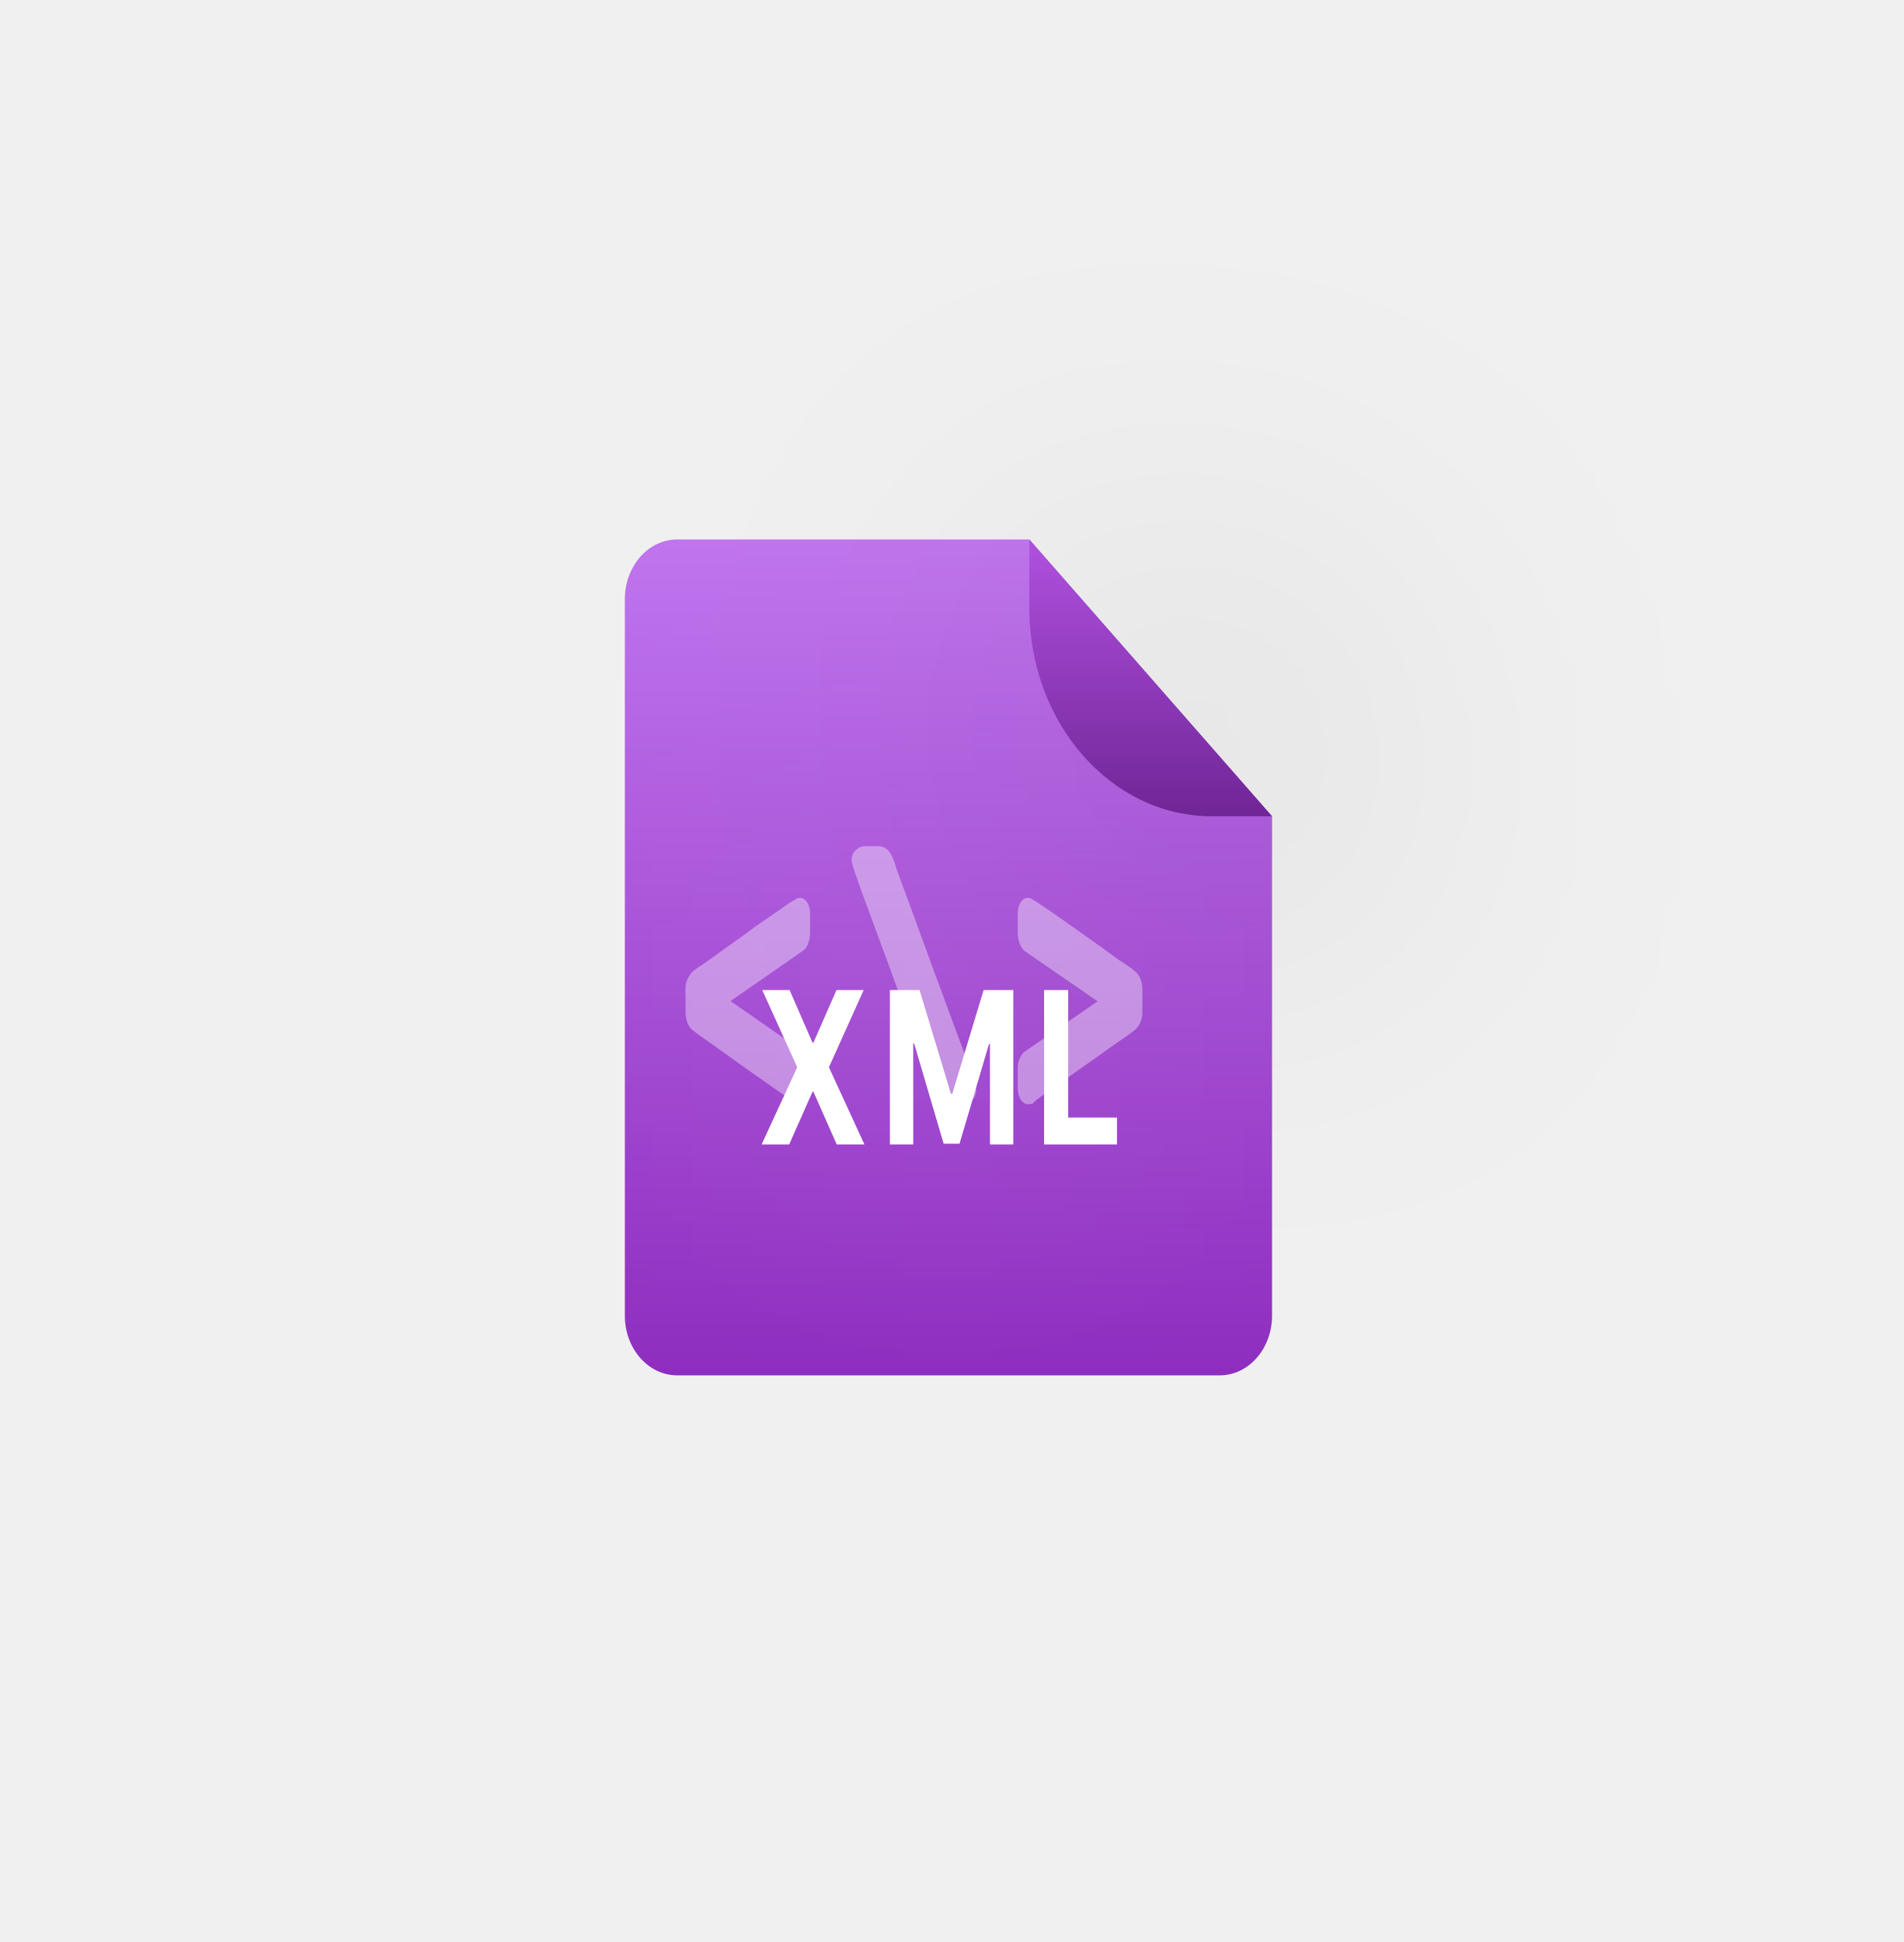
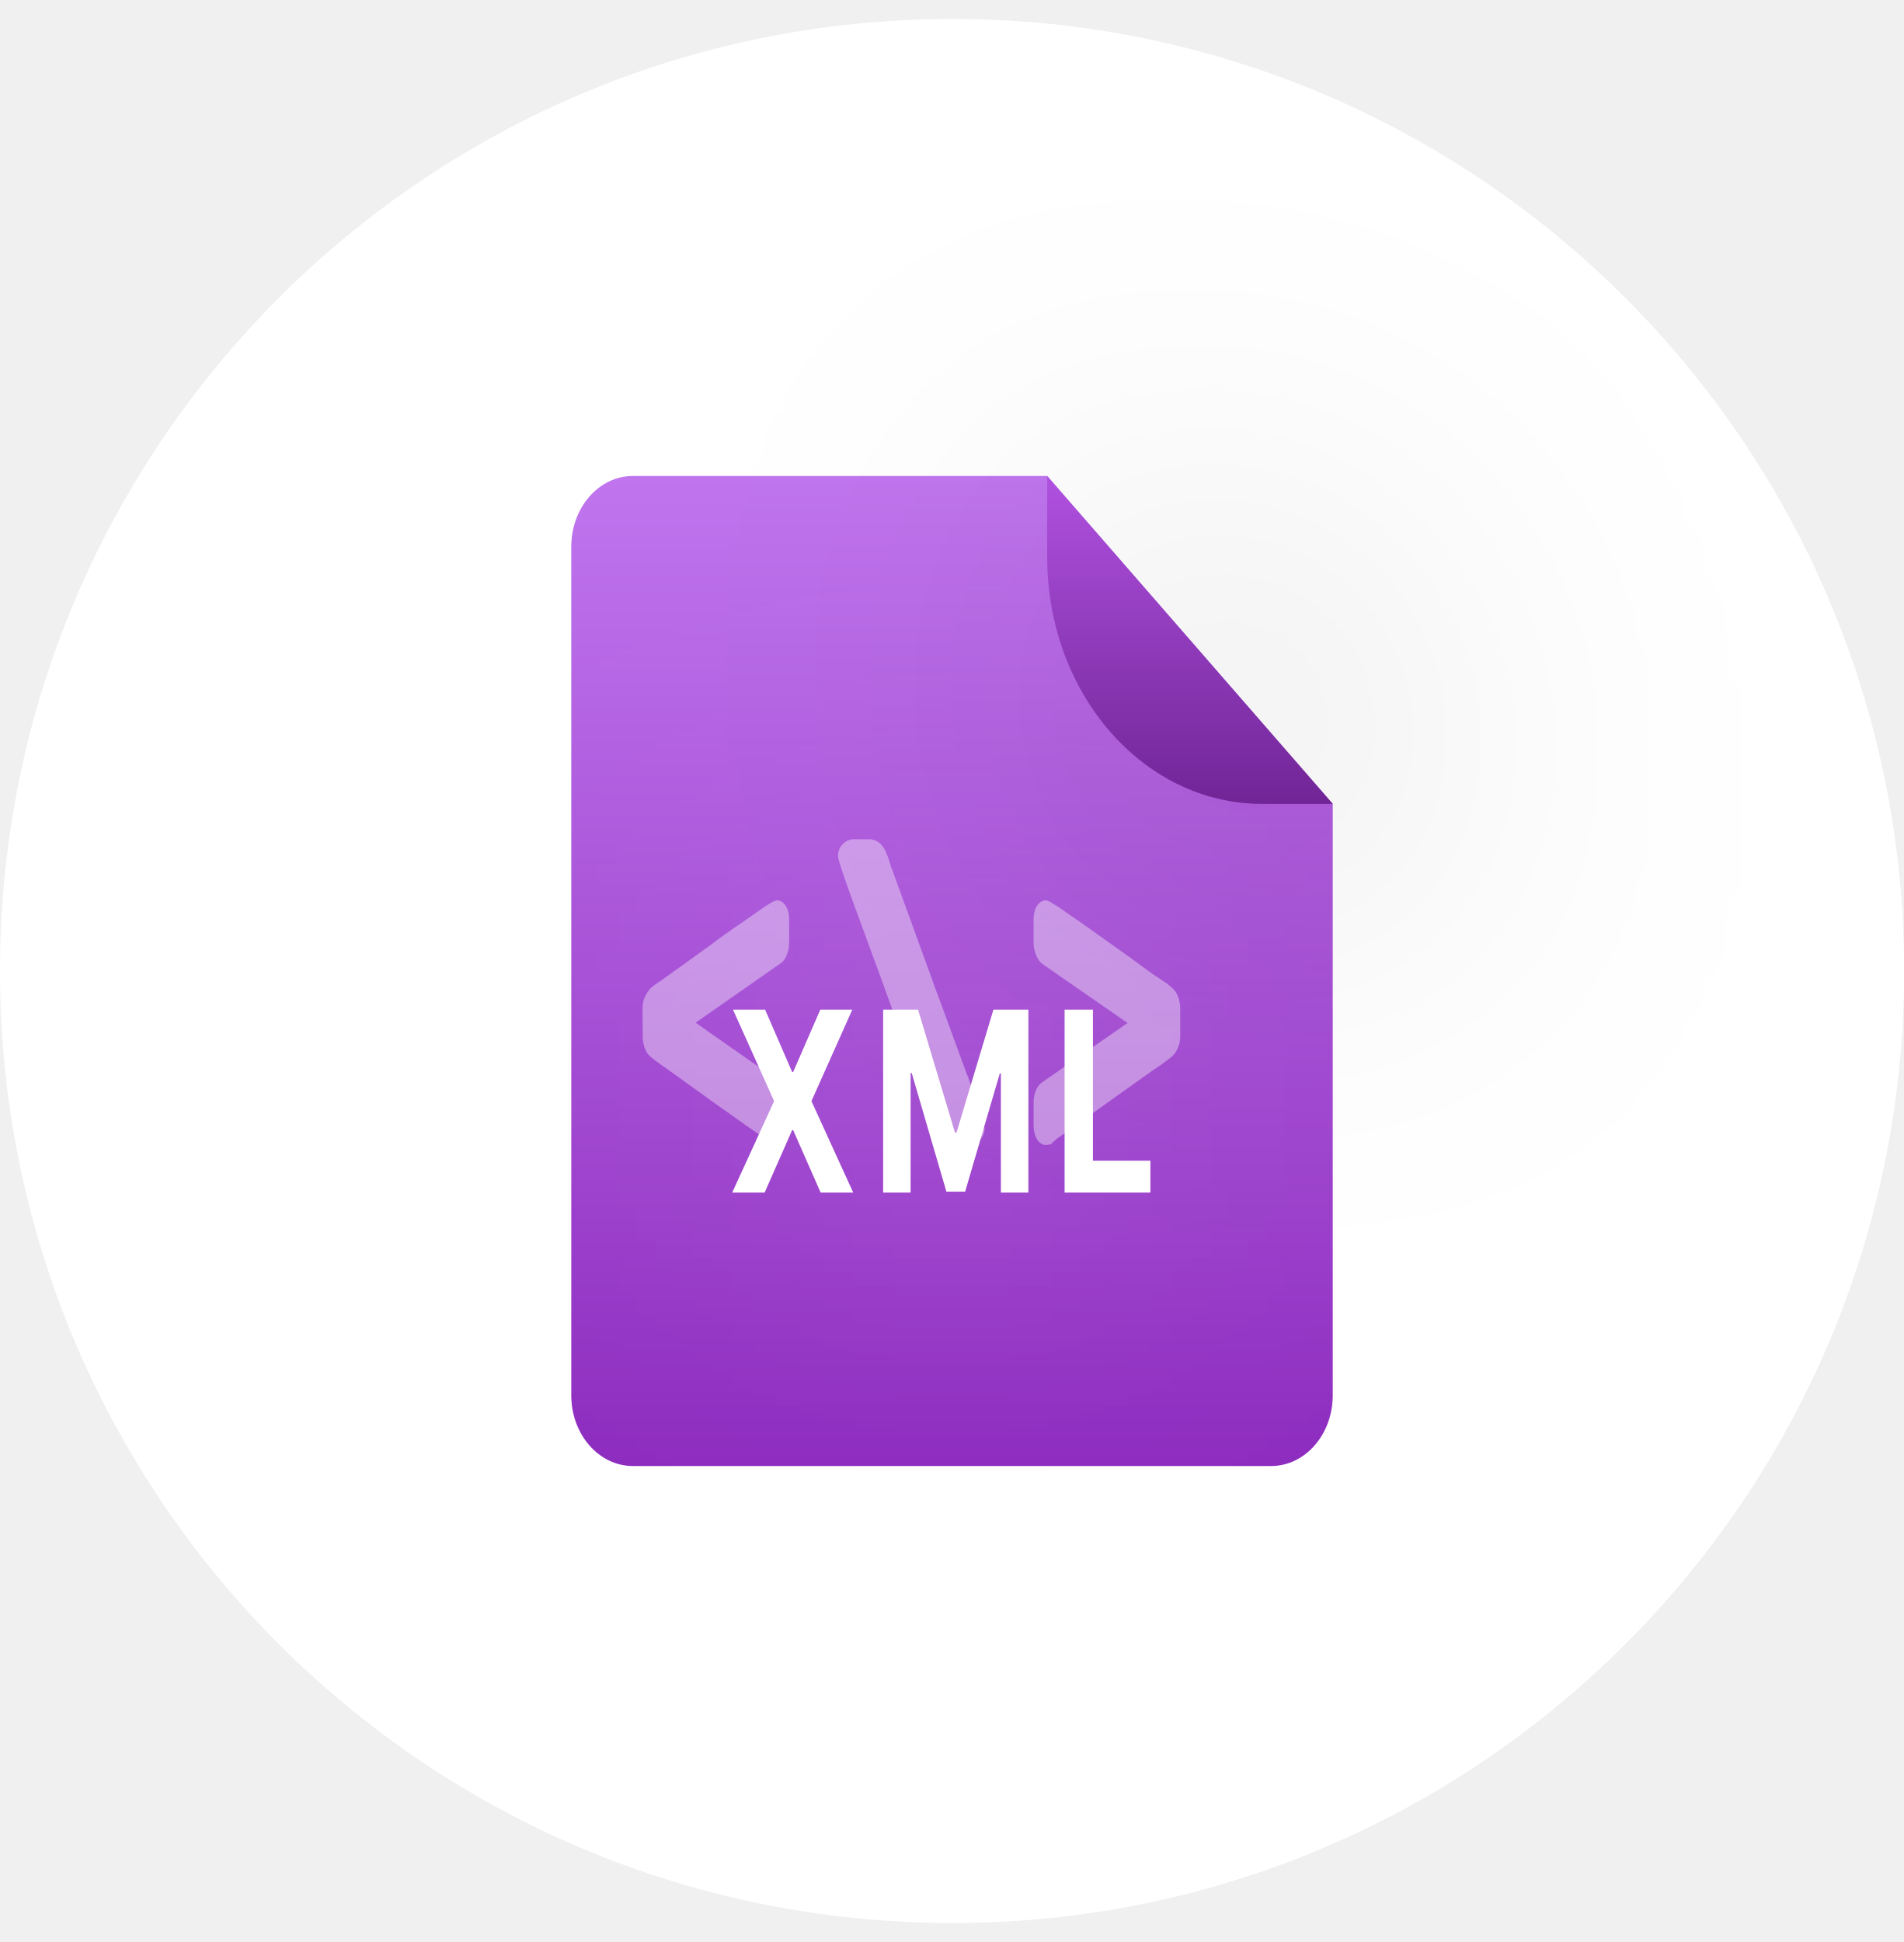
<svg xmlns="http://www.w3.org/2000/svg" width="50" height="51" viewBox="0 0 50 51" fill="none">
-   <path d="M32.031 36.119H17.784C17.024 36.119 16.409 35.417 16.409 34.551V15.735C16.409 14.869 17.024 14.167 17.784 14.167H27.032L33.405 21.437V34.551C33.405 35.417 32.79 36.119 32.031 36.119Z" fill="url(#paint0_linear_1425_7516)" />
-   <g filter="url(#filter0_f_1425_7516)">
-     <g style="mix-blend-mode:darken">
-       <path d="M30.468 25.072H19.346V31.059H30.468V25.072Z" fill="white" fill-opacity="0.11" />
+   <g clip-path="url(#clip0_1781_7997)">
+     <mask id="path-1-inside-1_1781_7997" fill="white">
+       <path d="M0 25.5C0 11.693 11.193 0.5 25 0.5C38.807 0.5 50 11.693 50 25.5C50 39.307 38.807 50.5 25 50.5C11.193 50.5 0 39.307 0 25.5Z" />
+     </mask>
+     <path d="M0 25.5C0 11.693 11.193 0.5 25 0.5C38.807 0.5 50 11.693 50 25.5C50 39.307 38.807 50.5 25 50.5C11.193 50.5 0 39.307 0 25.5Z" fill="white" />
+     <path d="M33.382 38.5H16.619C15.726 38.5 15.002 37.669 15.002 36.643V14.357C15.002 13.332 15.726 12.5 16.619 12.5H27.5L34.999 21.11V36.643C34.999 37.669 34.275 38.5 33.382 38.5Z" fill="url(#paint0_linear_1781_7997)" />
+     <g filter="url(#filter0_f_1781_7997)">
+       <g style="mix-blend-mode:darken">
+         <path d="M31.544 25.416H18.457V32.507H31.544V25.416Z" fill="white" fill-opacity="0.11" />
+       </g>
    </g>
+     <g filter="url(#filter1_d_1781_7997)">
+       <path d="M34.999 21.111H33.141C30.025 21.111 27.5 18.212 27.5 14.635V12.501L34.999 21.111Z" fill="url(#paint1_linear_1781_7997)" />
+     </g>
+     <path d="M16.874 26.491C16.872 26.387 16.89 26.285 16.926 26.201C16.969 26.106 17.02 26.025 17.079 25.959C17.167 25.881 17.258 25.813 17.352 25.756L17.625 25.562L18.717 24.776C18.869 24.655 19.152 24.454 19.566 24.172L20.085 23.809L20.272 23.695L20.304 23.671C20.313 23.668 20.322 23.668 20.331 23.671C20.352 23.655 20.375 23.647 20.398 23.647C20.441 23.643 20.485 23.654 20.526 23.679C20.568 23.704 20.606 23.744 20.638 23.794C20.665 23.839 20.687 23.892 20.702 23.951C20.717 24.01 20.724 24.074 20.724 24.138V24.752C20.723 24.866 20.702 24.977 20.665 25.071C20.625 25.177 20.567 25.257 20.498 25.299L18.267 26.858L20.498 28.418C20.564 28.465 20.622 28.542 20.665 28.64C20.704 28.731 20.724 28.84 20.724 28.952V29.567C20.724 29.631 20.717 29.696 20.702 29.756C20.687 29.816 20.665 29.87 20.638 29.915C20.606 29.967 20.568 30.008 20.527 30.034C20.486 30.06 20.442 30.072 20.398 30.067C20.375 30.067 20.352 30.059 20.331 30.045L20.272 30.012L20.085 29.898L19.57 29.54L18.721 28.938L17.629 28.152L17.356 27.959C17.268 27.898 17.176 27.83 17.083 27.753C17.025 27.707 16.976 27.635 16.939 27.545C16.903 27.454 16.882 27.349 16.878 27.24L16.874 26.491Z" fill="white" fill-opacity="0.38" />
+     <path d="M25.044 30.068C24.959 30.07 24.875 30.045 24.8 29.994C24.726 29.943 24.663 29.869 24.619 29.778C24.583 29.713 24.554 29.642 24.533 29.567L24.477 29.379L23.254 26.018L23.166 25.769C23.064 25.499 22.867 24.962 22.575 24.16C22.196 23.139 22.006 22.579 22.006 22.48C22.006 22.421 22.017 22.362 22.038 22.309C22.059 22.256 22.089 22.209 22.127 22.172C22.212 22.083 22.32 22.036 22.431 22.041H22.828C22.912 22.039 22.994 22.065 23.067 22.116C23.141 22.167 23.201 22.241 23.244 22.33L23.332 22.542L23.388 22.73L23.708 23.604L24.611 26.09L24.73 26.407L25.29 27.939C25.505 28.488 25.694 29.052 25.857 29.628C25.857 29.688 25.846 29.746 25.825 29.799C25.804 29.852 25.774 29.898 25.736 29.935C25.652 30.024 25.544 30.071 25.433 30.066L25.044 30.068Z" fill="white" fill-opacity="0.38" />
+     <path d="M27.477 30.067C27.432 30.072 27.387 30.061 27.344 30.035C27.302 30.009 27.262 29.968 27.23 29.915C27.175 29.823 27.144 29.698 27.143 29.567V28.955C27.142 28.843 27.162 28.735 27.2 28.643C27.242 28.542 27.301 28.465 27.37 28.421L29.61 26.865L27.37 25.312C27.302 25.261 27.244 25.177 27.204 25.07C27.165 24.979 27.144 24.869 27.143 24.757V24.134C27.143 24.071 27.15 24.008 27.165 23.949C27.179 23.89 27.201 23.838 27.228 23.794C27.295 23.692 27.382 23.639 27.472 23.647C27.492 23.646 27.513 23.655 27.531 23.671C27.543 23.667 27.556 23.667 27.568 23.671L27.598 23.695C27.589 23.695 27.649 23.724 27.778 23.808L28.304 24.171C28.277 24.149 28.56 24.351 29.154 24.774C29.478 25 29.849 25.269 30.267 25.579L30.374 25.647L30.526 25.751C30.617 25.805 30.704 25.873 30.787 25.953C30.846 26 30.897 26.073 30.934 26.165C30.97 26.258 30.991 26.366 30.994 26.477V27.225C30.992 27.327 30.973 27.427 30.937 27.509C30.898 27.603 30.846 27.681 30.787 27.736C30.706 27.804 30.611 27.876 30.504 27.953L30.221 28.146L27.753 29.905C27.683 29.965 27.64 30.004 27.628 30.019L27.601 30.052L27.477 30.067Z" fill="white" fill-opacity="0.38" />
+     <path d="M20.092 26.515L20.802 28.152H20.829L21.542 26.515H22.382L21.309 28.917L22.406 31.319H21.551L20.829 29.679H20.802L20.08 31.319H19.228L20.329 28.917L19.249 26.515H20.092ZM23.192 26.515H24.109L25.078 29.743H25.119L26.088 26.515H27.006V31.319H26.284V28.192H26.255L25.345 31.295H24.853L23.943 28.181H23.913V31.319H23.192V26.515ZM27.957 31.319V26.515H28.701V30.481H30.21V31.319H27.957Z" fill="white" />
  </g>
-   <g filter="url(#filter1_d_1425_7516)">
-     <path d="M33.405 21.437H31.825C29.177 21.437 27.031 18.989 27.031 15.969V14.167L33.405 21.437Z" fill="url(#paint1_linear_1425_7516)" />
-   </g>
-   <path d="M18 25.979C17.998 25.892 18.014 25.805 18.045 25.734C18.081 25.655 18.125 25.586 18.174 25.53C18.249 25.464 18.327 25.407 18.407 25.359L18.639 25.195L19.567 24.532C19.696 24.43 19.936 24.26 20.288 24.021L20.729 23.715L20.888 23.619L20.916 23.599C20.923 23.596 20.931 23.596 20.939 23.599C20.956 23.585 20.976 23.578 20.995 23.578C21.032 23.575 21.07 23.584 21.105 23.605C21.14 23.627 21.172 23.66 21.199 23.703C21.223 23.74 21.241 23.785 21.254 23.835C21.266 23.885 21.273 23.939 21.273 23.993V24.511C21.272 24.608 21.254 24.701 21.222 24.781C21.189 24.87 21.139 24.937 21.08 24.973L19.184 26.29L21.08 27.607C21.137 27.646 21.186 27.711 21.222 27.794C21.255 27.871 21.273 27.963 21.273 28.058V28.576C21.273 28.631 21.266 28.686 21.254 28.736C21.241 28.787 21.223 28.832 21.199 28.87C21.172 28.915 21.14 28.949 21.105 28.971C21.07 28.993 21.032 29.003 20.995 28.999C20.976 28.999 20.956 28.992 20.939 28.981L20.888 28.952L20.729 28.856L20.292 28.554L19.57 28.046L18.642 27.382L18.41 27.219C18.336 27.168 18.257 27.11 18.178 27.045C18.129 27.006 18.087 26.945 18.056 26.869C18.025 26.793 18.007 26.704 18.004 26.612L18 25.979Z" fill="white" fill-opacity="0.38" />
-   <path d="M24.945 29C24.873 29.002 24.801 28.98 24.738 28.938C24.674 28.895 24.621 28.832 24.584 28.755C24.553 28.7 24.528 28.64 24.511 28.577L24.463 28.418L23.424 25.581L23.349 25.37C23.262 25.142 23.095 24.689 22.847 24.011C22.524 23.149 22.363 22.677 22.363 22.593C22.363 22.543 22.373 22.494 22.39 22.449C22.408 22.404 22.434 22.364 22.466 22.333C22.538 22.258 22.63 22.218 22.724 22.223H23.062C23.133 22.221 23.203 22.243 23.265 22.286C23.327 22.329 23.379 22.391 23.415 22.467L23.49 22.645L23.538 22.804L23.809 23.542L24.577 25.641L24.678 25.909L25.154 27.202C25.337 27.666 25.497 28.142 25.636 28.629C25.636 28.678 25.626 28.728 25.609 28.772C25.591 28.817 25.565 28.857 25.534 28.887C25.462 28.963 25.369 29.002 25.275 28.998L24.945 29Z" fill="white" fill-opacity="0.38" />
-   <path d="M27.011 28.999C26.973 29.003 26.934 28.994 26.898 28.972C26.862 28.95 26.828 28.915 26.8 28.87C26.754 28.793 26.728 28.687 26.727 28.577V28.06C26.727 27.966 26.743 27.874 26.775 27.797C26.811 27.711 26.861 27.646 26.92 27.61L28.824 26.296L26.92 24.984C26.862 24.941 26.813 24.87 26.779 24.78C26.746 24.703 26.728 24.61 26.727 24.515V23.99C26.727 23.936 26.733 23.883 26.745 23.833C26.758 23.784 26.776 23.739 26.799 23.703C26.856 23.616 26.93 23.572 27.006 23.578C27.024 23.578 27.041 23.585 27.057 23.599C27.067 23.596 27.078 23.596 27.088 23.599L27.113 23.619C27.106 23.619 27.157 23.643 27.266 23.715L27.714 24.02C27.691 24.003 27.931 24.172 28.436 24.529C28.712 24.721 29.027 24.948 29.382 25.21L29.473 25.267L29.603 25.355C29.679 25.401 29.753 25.458 29.824 25.526C29.875 25.565 29.918 25.627 29.949 25.705C29.98 25.783 29.997 25.874 30 25.968V26.599C29.999 26.686 29.982 26.77 29.952 26.84C29.918 26.919 29.874 26.984 29.824 27.031C29.755 27.088 29.675 27.149 29.583 27.214L29.343 27.377L27.246 28.862C27.186 28.913 27.15 28.946 27.139 28.958L27.116 28.986L27.011 28.999Z" fill="white" fill-opacity="0.38" />
-   <path d="M20.735 26L21.337 27.382H21.361L21.967 26H22.681L21.768 28.028L22.701 30.056H21.974L21.361 28.671H21.337L20.724 30.056H20L20.936 28.028L20.017 26H20.735ZM23.369 26H24.148L24.972 28.725H25.007L25.831 26H26.61V30.056H25.997V27.416H25.972L25.198 30.036H24.781L24.007 27.406H23.982V30.056H23.369V26ZM27.419 30.056V26H28.051V29.349H29.333V30.056H27.419Z" fill="white" />
+   <path d="M0 0.5H50H0ZM50 50.5H0H50ZM0 50.5V0.5V50.5ZM26 0.5C39.807 0.5 51 11.693 51 25.5C51 39.307 39.807 50.5 26 50.5H25C38.255 50.5 49 39.307 49 25.5C49 11.693 38.255 0.5 25 0.5H26Z" fill="white" mask="url(#path-1-inside-1_1781_7997)" />
  <defs>
-     <filter id="filter0_f_1425_7516" x="-19.654" y="-13.928" width="89.123" height="83.987" filterUnits="userSpaceOnUse" color-interpolation-filters="sRGB">
+     <filter id="filter0_f_1781_7997" x="-20.543" y="-13.584" width="91.087" height="85.091" filterUnits="userSpaceOnUse" color-interpolation-filters="sRGB">
      <feFlood flood-opacity="0" result="BackgroundImageFix" />
      <feBlend mode="normal" in="SourceGraphic" in2="BackgroundImageFix" result="shape" />
-       <feGaussianBlur stdDeviation="19.5" result="effect1_foregroundBlur_1425_7516" />
+       <feGaussianBlur stdDeviation="19.5" result="effect1_foregroundBlur_1781_7997" />
    </filter>
-     <filter id="filter1_d_1425_7516" x="4.031" y="-9.833" width="56.373" height="57.27" filterUnits="userSpaceOnUse" color-interpolation-filters="sRGB">
+     <filter id="filter1_d_1781_7997" x="4.5" y="-11.499" width="57.499" height="58.61" filterUnits="userSpaceOnUse" color-interpolation-filters="sRGB">
      <feFlood flood-opacity="0" result="BackgroundImageFix" />
      <feColorMatrix in="SourceAlpha" type="matrix" values="0 0 0 0 0 0 0 0 0 0 0 0 0 0 0 0 0 0 127 0" result="hardAlpha" />
      <feOffset dx="2" dy="1" />
      <feGaussianBlur stdDeviation="12.5" />
      <feColorMatrix type="matrix" values="0 0 0 0 0 0 0 0 0 0 0 0 0 0 0 0 0 0 0.33 0" />
-       <feBlend mode="normal" in2="BackgroundImageFix" result="effect1_dropShadow_1425_7516" />
-       <feBlend mode="normal" in="SourceGraphic" in2="effect1_dropShadow_1425_7516" result="shape" />
+       <feBlend mode="normal" in2="BackgroundImageFix" result="effect1_dropShadow_1781_7997" />
+       <feBlend mode="normal" in="SourceGraphic" in2="effect1_dropShadow_1781_7997" result="shape" />
    </filter>
-     <linearGradient id="paint0_linear_1425_7516" x1="24.907" y1="14.167" x2="24.907" y2="36.119" gradientUnits="userSpaceOnUse">
+     <linearGradient id="paint0_linear_1781_7997" x1="25" y1="12.5" x2="25" y2="38.5" gradientUnits="userSpaceOnUse">
      <stop stop-color="#C075EE" />
      <stop offset="1" stop-color="#8D2BBF" />
    </linearGradient>
-     <linearGradient id="paint1_linear_1425_7516" x1="30.218" y1="14.167" x2="30.218" y2="21.437" gradientUnits="userSpaceOnUse">
+     <linearGradient id="paint1_linear_1781_7997" x1="31.25" y1="12.501" x2="31.25" y2="21.111" gradientUnits="userSpaceOnUse">
      <stop stop-color="#B051E0" />
      <stop offset="1" stop-color="#702596" />
    </linearGradient>
+     <clipPath id="clip0_1781_7997">
+       <path d="M0 25.5C0 11.693 11.193 0.5 25 0.5C38.807 0.5 50 11.693 50 25.5C50 39.307 38.807 50.5 25 50.5C11.193 50.5 0 39.307 0 25.5Z" fill="white" />
+     </clipPath>
  </defs>
</svg>
